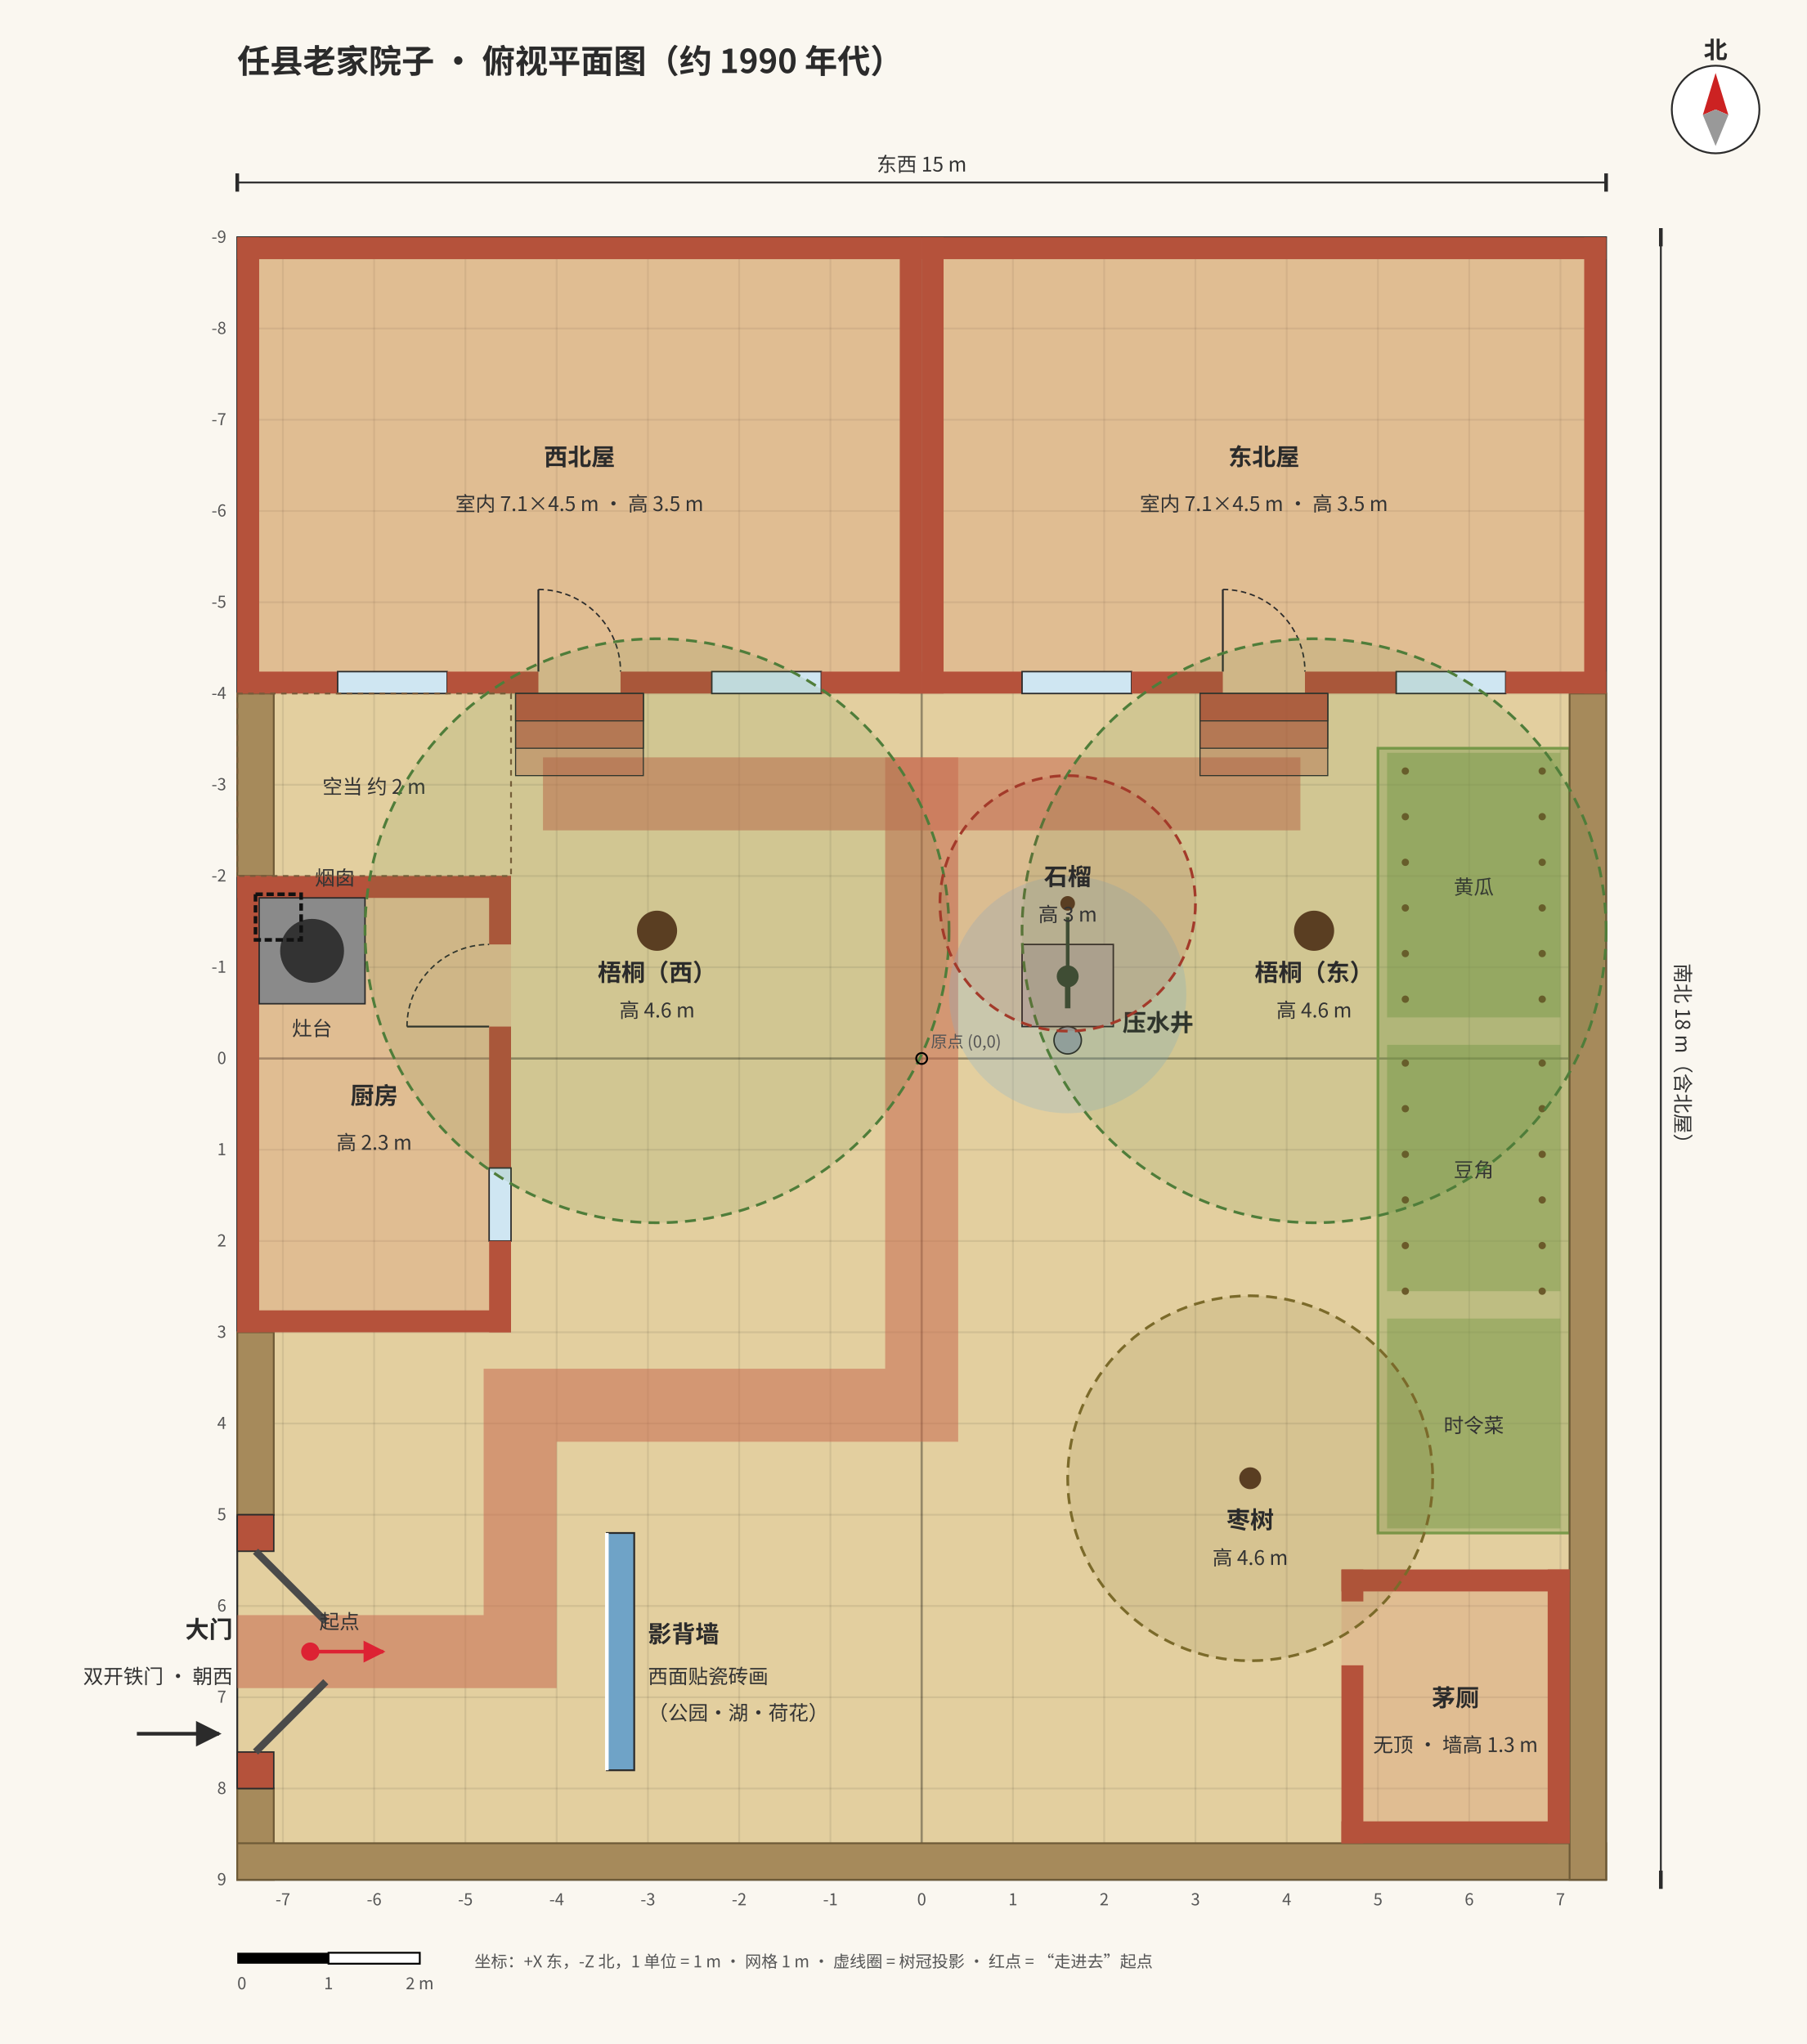
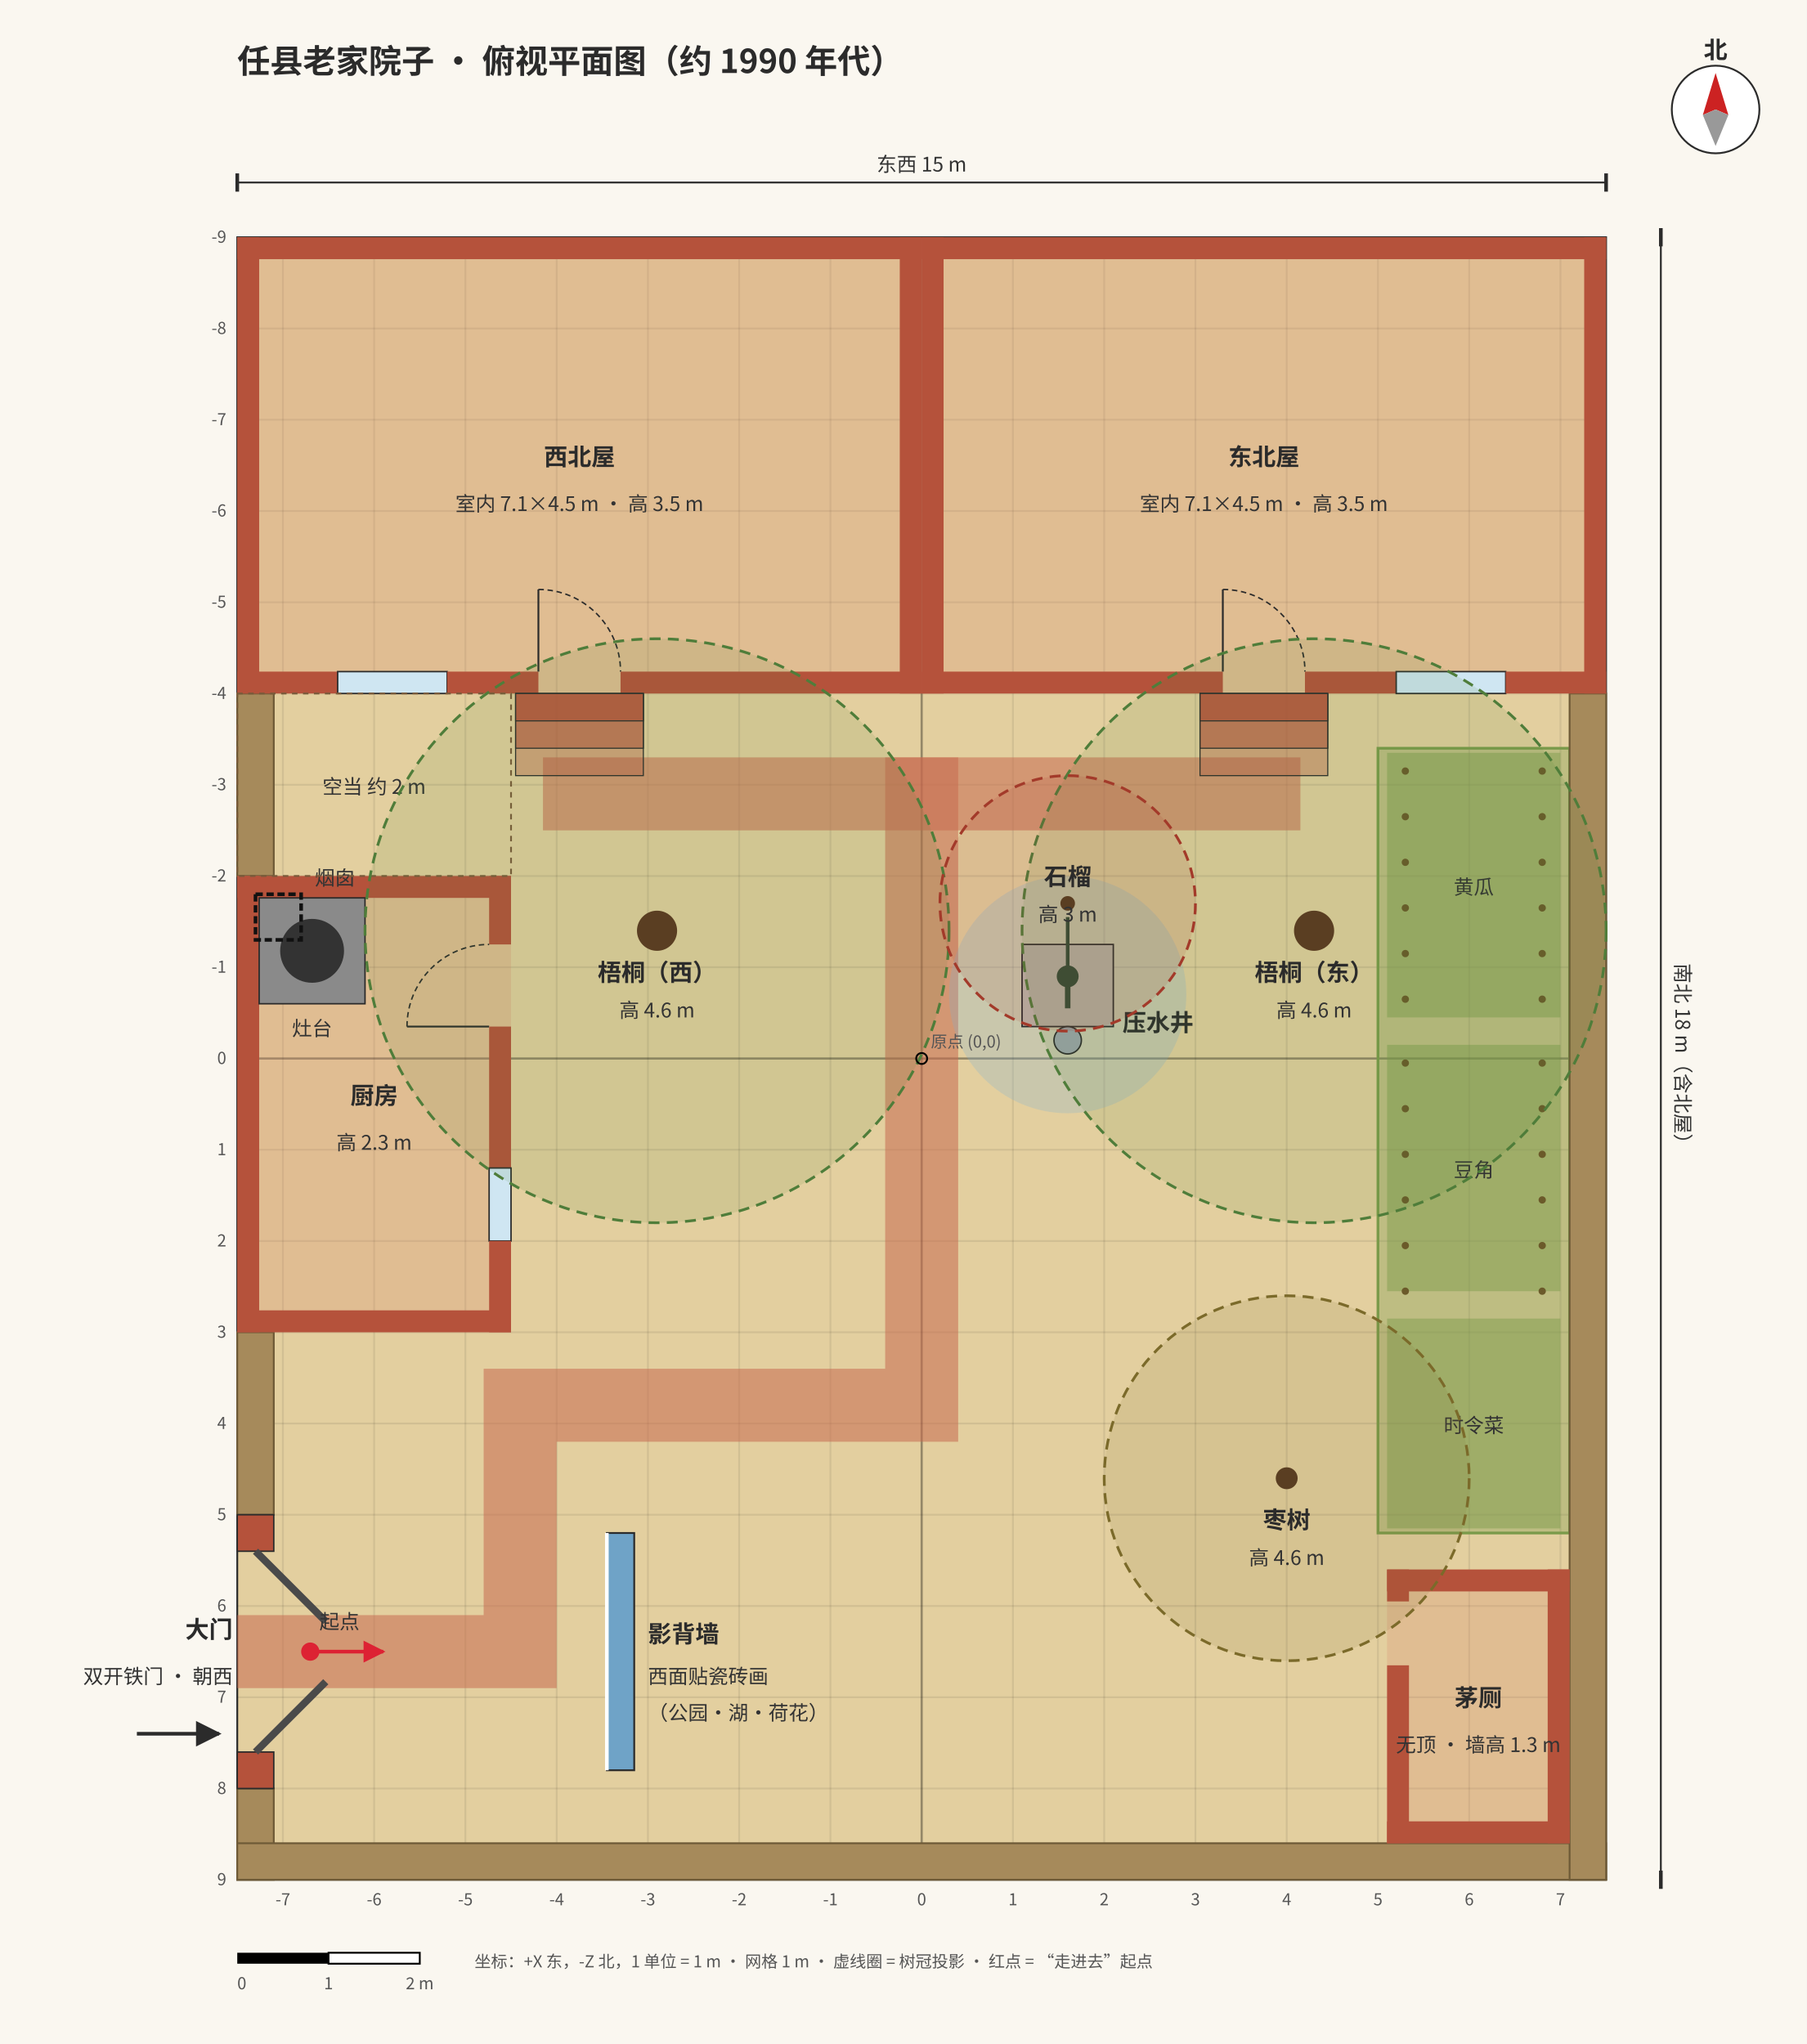
<svg xmlns="http://www.w3.org/2000/svg" width="990" height="1120" viewBox="0 0 990 1120" font-family="'Noto Sans CJK SC','PingFang SC','Microsoft YaHei',sans-serif">
  <defs>
    <marker id="arr" viewBox="0 0 10 10" refX="9" refY="5" markerWidth="7" markerHeight="7" orient="auto">
      <path d="M0,0 L10,5 L0,10 z" fill="#2b2b2b" />
    </marker>
    <marker id="arrR" viewBox="0 0 10 10" refX="9" refY="5" markerWidth="6" markerHeight="6" orient="auto">
      <path d="M0,0 L10,5 L0,10 z" fill="#d23" />
    </marker>
    <marker id="tick" viewBox="0 0 2 10" refX="1" refY="5" markerWidth="2" markerHeight="10">
      <rect width="2" height="10" fill="#2b2b2b" />
    </marker>
    <style>.b{font-size:13px;font-weight:600;fill:#2b2b2b}.s{font-size:11px;fill:#333}.xs{font-size:9px;fill:#555}</style>
  </defs>
  <rect width="100%" height="100%" fill="#faf7f0" />
  <text x="130" y="40" font-size="18" font-weight="700" fill="#2b2b2b">任县老家院子 · 俯视平面图（约 1990 年代）</text>
  <rect x="130" y="130" width="750" height="900" fill="#e3cf9f" stroke="#2b2b2b" stroke-width="1" />
  <line x1="155" y1="130" x2="155" y2="1030" stroke="#000" stroke-opacity="0.08" stroke-width="1" />
  <line x1="205" y1="130" x2="205" y2="1030" stroke="#000" stroke-opacity="0.08" stroke-width="1" />
  <line x1="255" y1="130" x2="255" y2="1030" stroke="#000" stroke-opacity="0.08" stroke-width="1" />
  <line x1="305" y1="130" x2="305" y2="1030" stroke="#000" stroke-opacity="0.08" stroke-width="1" />
  <line x1="355" y1="130" x2="355" y2="1030" stroke="#000" stroke-opacity="0.08" stroke-width="1" />
  <line x1="405" y1="130" x2="405" y2="1030" stroke="#000" stroke-opacity="0.08" stroke-width="1" />
  <line x1="455" y1="130" x2="455" y2="1030" stroke="#000" stroke-opacity="0.08" stroke-width="1" />
  <line x1="505" y1="130" x2="505" y2="1030" stroke="#000" stroke-opacity="0.35" stroke-width="1.2" />
  <line x1="555" y1="130" x2="555" y2="1030" stroke="#000" stroke-opacity="0.08" stroke-width="1" />
  <line x1="605" y1="130" x2="605" y2="1030" stroke="#000" stroke-opacity="0.08" stroke-width="1" />
  <line x1="655" y1="130" x2="655" y2="1030" stroke="#000" stroke-opacity="0.08" stroke-width="1" />
  <line x1="705" y1="130" x2="705" y2="1030" stroke="#000" stroke-opacity="0.08" stroke-width="1" />
  <line x1="755" y1="130" x2="755" y2="1030" stroke="#000" stroke-opacity="0.08" stroke-width="1" />
  <line x1="805" y1="130" x2="805" y2="1030" stroke="#000" stroke-opacity="0.08" stroke-width="1" />
  <line x1="855" y1="130" x2="855" y2="1030" stroke="#000" stroke-opacity="0.08" stroke-width="1" />
  <line x1="130" y1="130" x2="880" y2="130" stroke="#000" stroke-opacity="0.08" stroke-width="1" />
  <line x1="130" y1="180" x2="880" y2="180" stroke="#000" stroke-opacity="0.08" stroke-width="1" />
  <line x1="130" y1="230" x2="880" y2="230" stroke="#000" stroke-opacity="0.08" stroke-width="1" />
  <line x1="130" y1="280" x2="880" y2="280" stroke="#000" stroke-opacity="0.08" stroke-width="1" />
  <line x1="130" y1="330" x2="880" y2="330" stroke="#000" stroke-opacity="0.08" stroke-width="1" />
  <line x1="130" y1="380" x2="880" y2="380" stroke="#000" stroke-opacity="0.08" stroke-width="1" />
  <line x1="130" y1="430" x2="880" y2="430" stroke="#000" stroke-opacity="0.08" stroke-width="1" />
  <line x1="130" y1="480" x2="880" y2="480" stroke="#000" stroke-opacity="0.08" stroke-width="1" />
  <line x1="130" y1="530" x2="880" y2="530" stroke="#000" stroke-opacity="0.08" stroke-width="1" />
  <line x1="130" y1="580" x2="880" y2="580" stroke="#000" stroke-opacity="0.35" stroke-width="1.2" />
  <line x1="130" y1="630" x2="880" y2="630" stroke="#000" stroke-opacity="0.08" stroke-width="1" />
  <line x1="130" y1="680" x2="880" y2="680" stroke="#000" stroke-opacity="0.08" stroke-width="1" />
  <line x1="130" y1="730" x2="880" y2="730" stroke="#000" stroke-opacity="0.08" stroke-width="1" />
  <line x1="130" y1="780" x2="880" y2="780" stroke="#000" stroke-opacity="0.08" stroke-width="1" />
  <line x1="130" y1="830" x2="880" y2="830" stroke="#000" stroke-opacity="0.08" stroke-width="1" />
  <line x1="130" y1="880" x2="880" y2="880" stroke="#000" stroke-opacity="0.08" stroke-width="1" />
  <line x1="130" y1="930" x2="880" y2="930" stroke="#000" stroke-opacity="0.08" stroke-width="1" />
  <line x1="130" y1="980" x2="880" y2="980" stroke="#000" stroke-opacity="0.08" stroke-width="1" />
  <line x1="130" y1="1030" x2="880" y2="1030" stroke="#000" stroke-opacity="0.08" stroke-width="1" />
  <path d="M150,905 L285,905 L285,770 L505,770 L505,435" fill="none" stroke="#c76a4f" stroke-opacity="0.55" stroke-width="40" stroke-linejoin="miter" stroke-linecap="square" />
  <path d="M317.5,435 L692.5,435" fill="none" stroke="#c76a4f" stroke-opacity="0.55" stroke-width="40" stroke-linejoin="miter" stroke-linecap="square" />
  <rect x="755" y="410" width="105" height="430" fill="#7a9a4a" fill-opacity="0.35" stroke="#7a9a4a" stroke-width="1.5" />
  <rect x="760" y="412.5" width="95" height="145" fill="#7a9a4a" fill-opacity="0.45" stroke="none" />
  <circle cx="770" cy="422.5" r="2" fill="#6b5a2a" />
  <circle cx="845" cy="422.5" r="2" fill="#6b5a2a" />
  <circle cx="770" cy="447.5" r="2" fill="#6b5a2a" />
  <circle cx="845" cy="447.5" r="2" fill="#6b5a2a" />
  <circle cx="770" cy="472.5" r="2" fill="#6b5a2a" />
  <circle cx="845" cy="472.5" r="2" fill="#6b5a2a" />
  <circle cx="770" cy="497.5" r="2" fill="#6b5a2a" />
  <circle cx="845" cy="497.5" r="2" fill="#6b5a2a" />
  <circle cx="770" cy="522.5" r="2" fill="#6b5a2a" />
  <circle cx="845" cy="522.5" r="2" fill="#6b5a2a" />
  <circle cx="770" cy="547.5" r="2" fill="#6b5a2a" />
  <circle cx="845" cy="547.5" r="2" fill="#6b5a2a" />
  <text x="807.5" y="490" class="s" text-anchor="middle">黄瓜</text>
  <rect x="760" y="572.5" width="95" height="135" fill="#7a9a4a" fill-opacity="0.45" stroke="none" />
  <circle cx="770" cy="582.5" r="2" fill="#6b5a2a" />
  <circle cx="845" cy="582.5" r="2" fill="#6b5a2a" />
  <circle cx="770" cy="607.5" r="2" fill="#6b5a2a" />
  <circle cx="845" cy="607.5" r="2" fill="#6b5a2a" />
  <circle cx="770" cy="632.5" r="2" fill="#6b5a2a" />
  <circle cx="845" cy="632.5" r="2" fill="#6b5a2a" />
  <circle cx="770" cy="657.5" r="2" fill="#6b5a2a" />
  <circle cx="845" cy="657.5" r="2" fill="#6b5a2a" />
  <circle cx="770" cy="682.5" r="2" fill="#6b5a2a" />
  <circle cx="845" cy="682.5" r="2" fill="#6b5a2a" />
  <circle cx="770" cy="707.5" r="2" fill="#6b5a2a" />
  <circle cx="845" cy="707.5" r="2" fill="#6b5a2a" />
  <text x="807.5" y="645" class="s" text-anchor="middle">豆角</text>
  <rect x="760" y="722.5" width="95" height="115" fill="#7a9a4a" fill-opacity="0.45" stroke="none" />
  <text x="807.5" y="785" class="s" text-anchor="middle">时令菜</text>
  <rect x="130" y="380" width="20" height="100" fill="#a68a5b" stroke="#6e5a37" stroke-width="1" />
  <rect x="130" y="730" width="20" height="100" fill="#a68a5b" stroke="#6e5a37" stroke-width="1" />
  <rect x="130" y="980" width="20" height="50" fill="#a68a5b" stroke="#6e5a37" stroke-width="1" />
  <rect x="130" y="1010" width="750" height="20" fill="#a68a5b" stroke="#6e5a37" stroke-width="1" />
  <rect x="860" y="380" width="20" height="650" fill="#a68a5b" stroke="#6e5a37" stroke-width="1" />
  <rect x="130" y="130" width="375" height="250" fill="#d98a6c" fill-opacity="0.25" stroke="none" />
  <rect x="130" y="130" width="375" height="12" fill="#b5523b" stroke="none" />
  <rect x="130" y="368" width="55" height="12" fill="#b5523b" stroke="none" />
  <rect x="185" y="368" width="60" height="12" fill="#cfe6f2" stroke="#2b2b2b" stroke-width="0.8" />
  <rect x="245" y="368" width="50" height="12" fill="#b5523b" stroke="none" />
  <line x1="295" y1="368" x2="295" y2="323" stroke="#2b2b2b" stroke-width="1" />
  <path d="M295,323 A45,45 0 0 1 340,368" fill="none" stroke="#2b2b2b" stroke-width="0.8" stroke-dasharray="3 2" />
-   <rect x="340" y="368" width="50" height="12" fill="#b5523b" stroke="none" />
-   <rect x="390" y="368" width="60" height="12" fill="#cfe6f2" stroke="#2b2b2b" stroke-width="0.8" />
-   <rect x="450" y="368" width="55" height="12" fill="#b5523b" stroke="none" />
+   <rect x="340" y="368" width="165" height="12" fill="#b5523b" stroke="none" />
  <rect x="130" y="130" width="12" height="250" fill="#b5523b" stroke="none" />
  <rect x="493" y="130" width="12" height="250" fill="#b5523b" stroke="none" />
  <text x="317.5" y="255" class="b" text-anchor="middle">西北屋</text>
  <text x="317.5" y="280" class="s" text-anchor="middle">室内 7.1×4.5 m · 高 3.5 m</text>
  <rect x="282.5" y="380" width="70" height="45" fill="#b5523b" fill-opacity="0.35" stroke="#2b2b2b" stroke-width="0.6" />
  <rect x="282.5" y="380" width="70" height="30" fill="#b5523b" fill-opacity="0.55" stroke="#2b2b2b" stroke-width="0.6" />
  <rect x="282.5" y="380" width="70" height="15" fill="#b5523b" fill-opacity="0.75" stroke="#2b2b2b" stroke-width="0.6" />
  <rect x="505" y="130" width="375" height="250" fill="#d98a6c" fill-opacity="0.25" stroke="none" />
  <rect x="505" y="130" width="375" height="12" fill="#b5523b" stroke="none" />
-   <rect x="505" y="368" width="55" height="12" fill="#b5523b" stroke="none" />
-   <rect x="560" y="368" width="60" height="12" fill="#cfe6f2" stroke="#2b2b2b" stroke-width="0.8" />
-   <rect x="620" y="368" width="50" height="12" fill="#b5523b" stroke="none" />
+   <rect x="505" y="368" width="165" height="12" fill="#b5523b" stroke="none" />
  <line x1="670" y1="368" x2="670" y2="323" stroke="#2b2b2b" stroke-width="1" />
  <path d="M670,323 A45,45 0 0 1 715,368" fill="none" stroke="#2b2b2b" stroke-width="0.8" stroke-dasharray="3 2" />
  <rect x="715" y="368" width="50" height="12" fill="#b5523b" stroke="none" />
  <rect x="765" y="368" width="60" height="12" fill="#cfe6f2" stroke="#2b2b2b" stroke-width="0.8" />
  <rect x="825" y="368" width="55" height="12" fill="#b5523b" stroke="none" />
  <rect x="505" y="130" width="12" height="250" fill="#b5523b" stroke="none" />
  <rect x="868" y="130" width="12" height="250" fill="#b5523b" stroke="none" />
  <text x="692.5" y="255" class="b" text-anchor="middle">东北屋</text>
  <text x="692.5" y="280" class="s" text-anchor="middle">室内 7.1×4.5 m · 高 3.5 m</text>
  <rect x="657.5" y="380" width="70" height="45" fill="#b5523b" fill-opacity="0.35" stroke="#2b2b2b" stroke-width="0.6" />
  <rect x="657.5" y="380" width="70" height="30" fill="#b5523b" fill-opacity="0.55" stroke="#2b2b2b" stroke-width="0.6" />
  <rect x="657.5" y="380" width="70" height="15" fill="#b5523b" fill-opacity="0.75" stroke="#2b2b2b" stroke-width="0.6" />
  <rect x="130" y="480" width="150" height="250" fill="#d98a6c" fill-opacity="0.25" stroke="none" />
  <rect x="130" y="480" width="150" height="12" fill="#b5523b" stroke="none" />
  <rect x="130" y="718" width="150" height="12" fill="#b5523b" stroke="none" />
  <rect x="130" y="480" width="12" height="250" fill="#b5523b" stroke="none" />
  <rect x="268" y="480" width="12" height="37.5" fill="#b5523b" stroke="none" />
  <line x1="268" y1="562.5" x2="223" y2="562.5" stroke="#2b2b2b" stroke-width="1" />
  <path d="M223,562.5 A45,45 0 0 1 268,517.5" fill="none" stroke="#2b2b2b" stroke-width="0.8" stroke-dasharray="3 2" />
  <rect x="268" y="562.5" width="12" height="77.5" fill="#b5523b" stroke="none" />
  <rect x="268" y="640" width="12" height="40" fill="#cfe6f2" stroke="#2b2b2b" stroke-width="0.8" />
  <rect x="268" y="680" width="12" height="50" fill="#b5523b" stroke="none" />
  <text x="205" y="605" class="b" text-anchor="middle">厨房</text>
  <text x="205" y="630" class="s" text-anchor="middle">高 2.3 m</text>
  <rect x="142" y="492" width="58" height="58" fill="#8a8a8a" stroke="#2b2b2b" stroke-width="0.8" />
  <circle cx="171" cy="521" r="17.5" fill="#333" />
  <text x="171" y="567.5" class="s" text-anchor="middle">灶台</text>
  <rect x="140" y="490" width="25" height="25" fill="none" stroke="#111" stroke-width="2" stroke-dasharray="4 2" />
  <text x="172.5" y="485" class="s">烟囱</text>
  <rect x="130" y="380" width="150" height="100" fill="none" stroke="#7a5a3a" stroke-width="1" stroke-dasharray="3 3" />
  <text x="205" y="435" class="s" text-anchor="middle">空当 约 2 m</text>
-   <rect x="735" y="860" width="125" height="150" fill="#d98a6c" fill-opacity="0.25" stroke="none" />
-   <rect x="735" y="860" width="125" height="12" fill="#b5523b" stroke="none" />
-   <rect x="735" y="998" width="125" height="12" fill="#b5523b" stroke="none" />
-   <rect x="735" y="860" width="12" height="17.5" fill="#b5523b" stroke="none" />
-   <rect x="735" y="912.5" width="12" height="97.5" fill="#b5523b" stroke="none" />
+   <rect x="760" y="860" width="100" height="150" fill="#d98a6c" fill-opacity="0.25" stroke="none" />
+   <rect x="760" y="860" width="100" height="12" fill="#b5523b" stroke="none" />
+   <rect x="760" y="998" width="100" height="12" fill="#b5523b" stroke="none" />
+   <rect x="760" y="860" width="12" height="17.5" fill="#b5523b" stroke="none" />
+   <rect x="760" y="912.5" width="12" height="97.5" fill="#b5523b" stroke="none" />
  <rect x="848" y="860" width="12" height="150" fill="#b5523b" stroke="none" />
-   <text x="797.5" y="935" class="b" text-anchor="middle">茅厕</text>
-   <text x="797.5" y="960" class="s" text-anchor="middle">无顶 · 墙高 1.3 m</text>
+   <text x="810" y="935" class="b" text-anchor="middle">茅厕</text>
+   <text x="810" y="960" class="s" text-anchor="middle">无顶 · 墙高 1.3 m</text>
  <rect x="130" y="830" width="20" height="20" fill="#b5523b" stroke="#2b2b2b" stroke-width="0.8" />
  <rect x="130" y="960" width="20" height="20" fill="#b5523b" stroke="#2b2b2b" stroke-width="0.8" />
  <line x1="140" y1="850" x2="178.5" y2="888.5" stroke="#4a4a4a" stroke-width="4" />
  <line x1="140" y1="960" x2="178.5" y2="921.5" stroke="#4a4a4a" stroke-width="4" />
  <text x="127.5" y="897.5" class="b" text-anchor="end">大门</text>
  <text x="127.5" y="922.5" class="s" text-anchor="end">双开铁门 · 朝西</text>
  <path d="M75,950 L120,950" stroke="#2b2b2b" stroke-width="2" marker-end="url(#arr)" />
  <rect x="332.5" y="840" width="15" height="130" fill="#6fa3c7" stroke="#2b2b2b" stroke-width="1" />
  <line x1="332.5" y1="840" x2="332.5" y2="970" stroke="#fff" stroke-width="2" />
  <text x="355" y="900" class="b">影背墙</text>
  <text x="355" y="922.5" class="s">西面贴瓷砖画</text>
  <text x="355" y="942.5" class="s">（公园·湖·荷花）</text>
  <circle cx="585" cy="545" r="65" fill="#7fb2d6" fill-opacity="0.25" />
  <rect x="560" y="517.5" width="50" height="45" fill="#b9b4a8" stroke="#2b2b2b" stroke-width="0.8" />
  <circle cx="585" cy="535" r="6" fill="#2f4a35" />
  <line x1="585" y1="535" x2="585" y2="552.5" stroke="#2f4a35" stroke-width="3" />
  <line x1="585" y1="535" x2="585" y2="502.5" stroke="#2f4a35" stroke-width="2" />
  <circle cx="585" cy="570" r="7.5" fill="#9aa3a8" stroke="#2b2b2b" stroke-width="0.8" />
  <text x="615" y="565" class="b">压水井</text>
  <circle cx="360" cy="510" r="160" fill="#4f7d3a" fill-opacity="0.12" stroke="#4f7d3a" stroke-width="1.5" stroke-dasharray="6 4" />
  <circle cx="360" cy="510" r="11" fill="#5a3e22" />
  <text x="360" y="537.5" class="b" text-anchor="middle" fill="#4f7d3a">梧桐（西）</text>
  <text x="360" y="557.5" class="s" text-anchor="middle">高 4.6 m</text>
  <circle cx="720" cy="510" r="160" fill="#4f7d3a" fill-opacity="0.12" stroke="#4f7d3a" stroke-width="1.5" stroke-dasharray="6 4" />
  <circle cx="720" cy="510" r="11" fill="#5a3e22" />
  <text x="720" y="537.5" class="b" text-anchor="middle" fill="#4f7d3a">梧桐（东）</text>
  <text x="720" y="557.5" class="s" text-anchor="middle">高 4.6 m</text>
  <circle cx="585" cy="495" r="70" fill="#a33a2a" fill-opacity="0.12" stroke="#a33a2a" stroke-width="1.5" stroke-dasharray="6 4" />
  <circle cx="585" cy="495" r="4" fill="#5a3e22" />
  <text x="585" y="485" class="b" text-anchor="middle" fill="#a33a2a">石榴</text>
  <text x="585" y="505" class="s" text-anchor="middle">高 3 m</text>
-   <circle cx="685" cy="810" r="100" fill="#7b6a2a" fill-opacity="0.12" stroke="#7b6a2a" stroke-width="1.5" stroke-dasharray="6 4" />
-   <circle cx="685" cy="810" r="6" fill="#5a3e22" />
-   <text x="685" y="837.5" class="b" text-anchor="middle" fill="#7b6a2a">枣树</text>
-   <text x="685" y="857.5" class="s" text-anchor="middle">高 4.6 m</text>
+   <circle cx="705" cy="810" r="100" fill="#7b6a2a" fill-opacity="0.12" stroke="#7b6a2a" stroke-width="1.5" stroke-dasharray="6 4" />
+   <circle cx="705" cy="810" r="6" fill="#5a3e22" />
+   <text x="705" y="837.5" class="b" text-anchor="middle" fill="#7b6a2a">枣树</text>
+   <text x="705" y="857.5" class="s" text-anchor="middle">高 4.6 m</text>
  <circle cx="170" cy="905" r="5" fill="#d23" />
  <path d="M170,905 L210,905" stroke="#d23" stroke-width="2" marker-end="url(#arrR)" />
  <text x="175" y="892.5" class="s" fill="#d23">起点</text>
  <circle cx="505" cy="580" r="3" fill="none" stroke="#000" />
  <text x="510" y="574" class="xs">原点 (0,0)</text>
  <line x1="130" y1="100" x2="880" y2="100" stroke="#2b2b2b" marker-start="url(#tick)" marker-end="url(#tick)" />
  <text x="505" y="94" class="s" text-anchor="middle">东西 15 m</text>
  <line x1="910" y1="130" x2="910" y2="1030" stroke="#2b2b2b" marker-start="url(#tick)" marker-end="url(#tick)" />
  <text x="918" y="580" class="s" transform="rotate(90 918 580)" text-anchor="middle">南北 18 m（含北屋）</text>
  <text x="155" y="1044" class="xs" text-anchor="middle">-7</text>
  <text x="205" y="1044" class="xs" text-anchor="middle">-6</text>
  <text x="255" y="1044" class="xs" text-anchor="middle">-5</text>
  <text x="305" y="1044" class="xs" text-anchor="middle">-4</text>
  <text x="355" y="1044" class="xs" text-anchor="middle">-3</text>
  <text x="405" y="1044" class="xs" text-anchor="middle">-2</text>
  <text x="455" y="1044" class="xs" text-anchor="middle">-1</text>
  <text x="505" y="1044" class="xs" text-anchor="middle">0</text>
  <text x="555" y="1044" class="xs" text-anchor="middle">1</text>
  <text x="605" y="1044" class="xs" text-anchor="middle">2</text>
  <text x="655" y="1044" class="xs" text-anchor="middle">3</text>
  <text x="705" y="1044" class="xs" text-anchor="middle">4</text>
  <text x="755" y="1044" class="xs" text-anchor="middle">5</text>
  <text x="805" y="1044" class="xs" text-anchor="middle">6</text>
  <text x="855" y="1044" class="xs" text-anchor="middle">7</text>
  <text x="124" y="133" class="xs" text-anchor="end">-9</text>
  <text x="124" y="183" class="xs" text-anchor="end">-8</text>
  <text x="124" y="233" class="xs" text-anchor="end">-7</text>
  <text x="124" y="283" class="xs" text-anchor="end">-6</text>
  <text x="124" y="333" class="xs" text-anchor="end">-5</text>
  <text x="124" y="383" class="xs" text-anchor="end">-4</text>
  <text x="124" y="433" class="xs" text-anchor="end">-3</text>
  <text x="124" y="483" class="xs" text-anchor="end">-2</text>
  <text x="124" y="533" class="xs" text-anchor="end">-1</text>
  <text x="124" y="583" class="xs" text-anchor="end">0</text>
  <text x="124" y="633" class="xs" text-anchor="end">1</text>
  <text x="124" y="683" class="xs" text-anchor="end">2</text>
  <text x="124" y="733" class="xs" text-anchor="end">3</text>
  <text x="124" y="783" class="xs" text-anchor="end">4</text>
  <text x="124" y="833" class="xs" text-anchor="end">5</text>
  <text x="124" y="883" class="xs" text-anchor="end">6</text>
  <text x="124" y="933" class="xs" text-anchor="end">7</text>
  <text x="124" y="983" class="xs" text-anchor="end">8</text>
  <text x="124" y="1033" class="xs" text-anchor="end">9</text>
  <g transform="translate(940,60)">
    <circle r="24" fill="#fff" stroke="#2b2b2b" />
    <path d="M0,-20 L7,3 L0,0 L-7,3 Z" fill="#c22" />
    <path d="M0,20 L7,3 L0,0 L-7,3 Z" fill="#999" />
    <text y="-28" text-anchor="middle" class="b">北</text>
  </g>
  <g transform="translate(130,1070)">
    <rect width="50" height="6" fill="#000" />
    <rect x="50" width="50" height="6" fill="#fff" stroke="#000" />
    <text y="20" class="xs">0</text>
    <text x="50" y="20" class="xs" text-anchor="middle">1</text>
    <text x="100" y="20" class="xs" text-anchor="middle">2 m</text>
    <text x="130" y="8" class="xs">坐标：+X 东，-Z 北，1 单位 = 1 m · 网格 1 m · 虚线圈 = 树冠投影 · 红点 = “走进去”起点</text>
  </g>
</svg>
